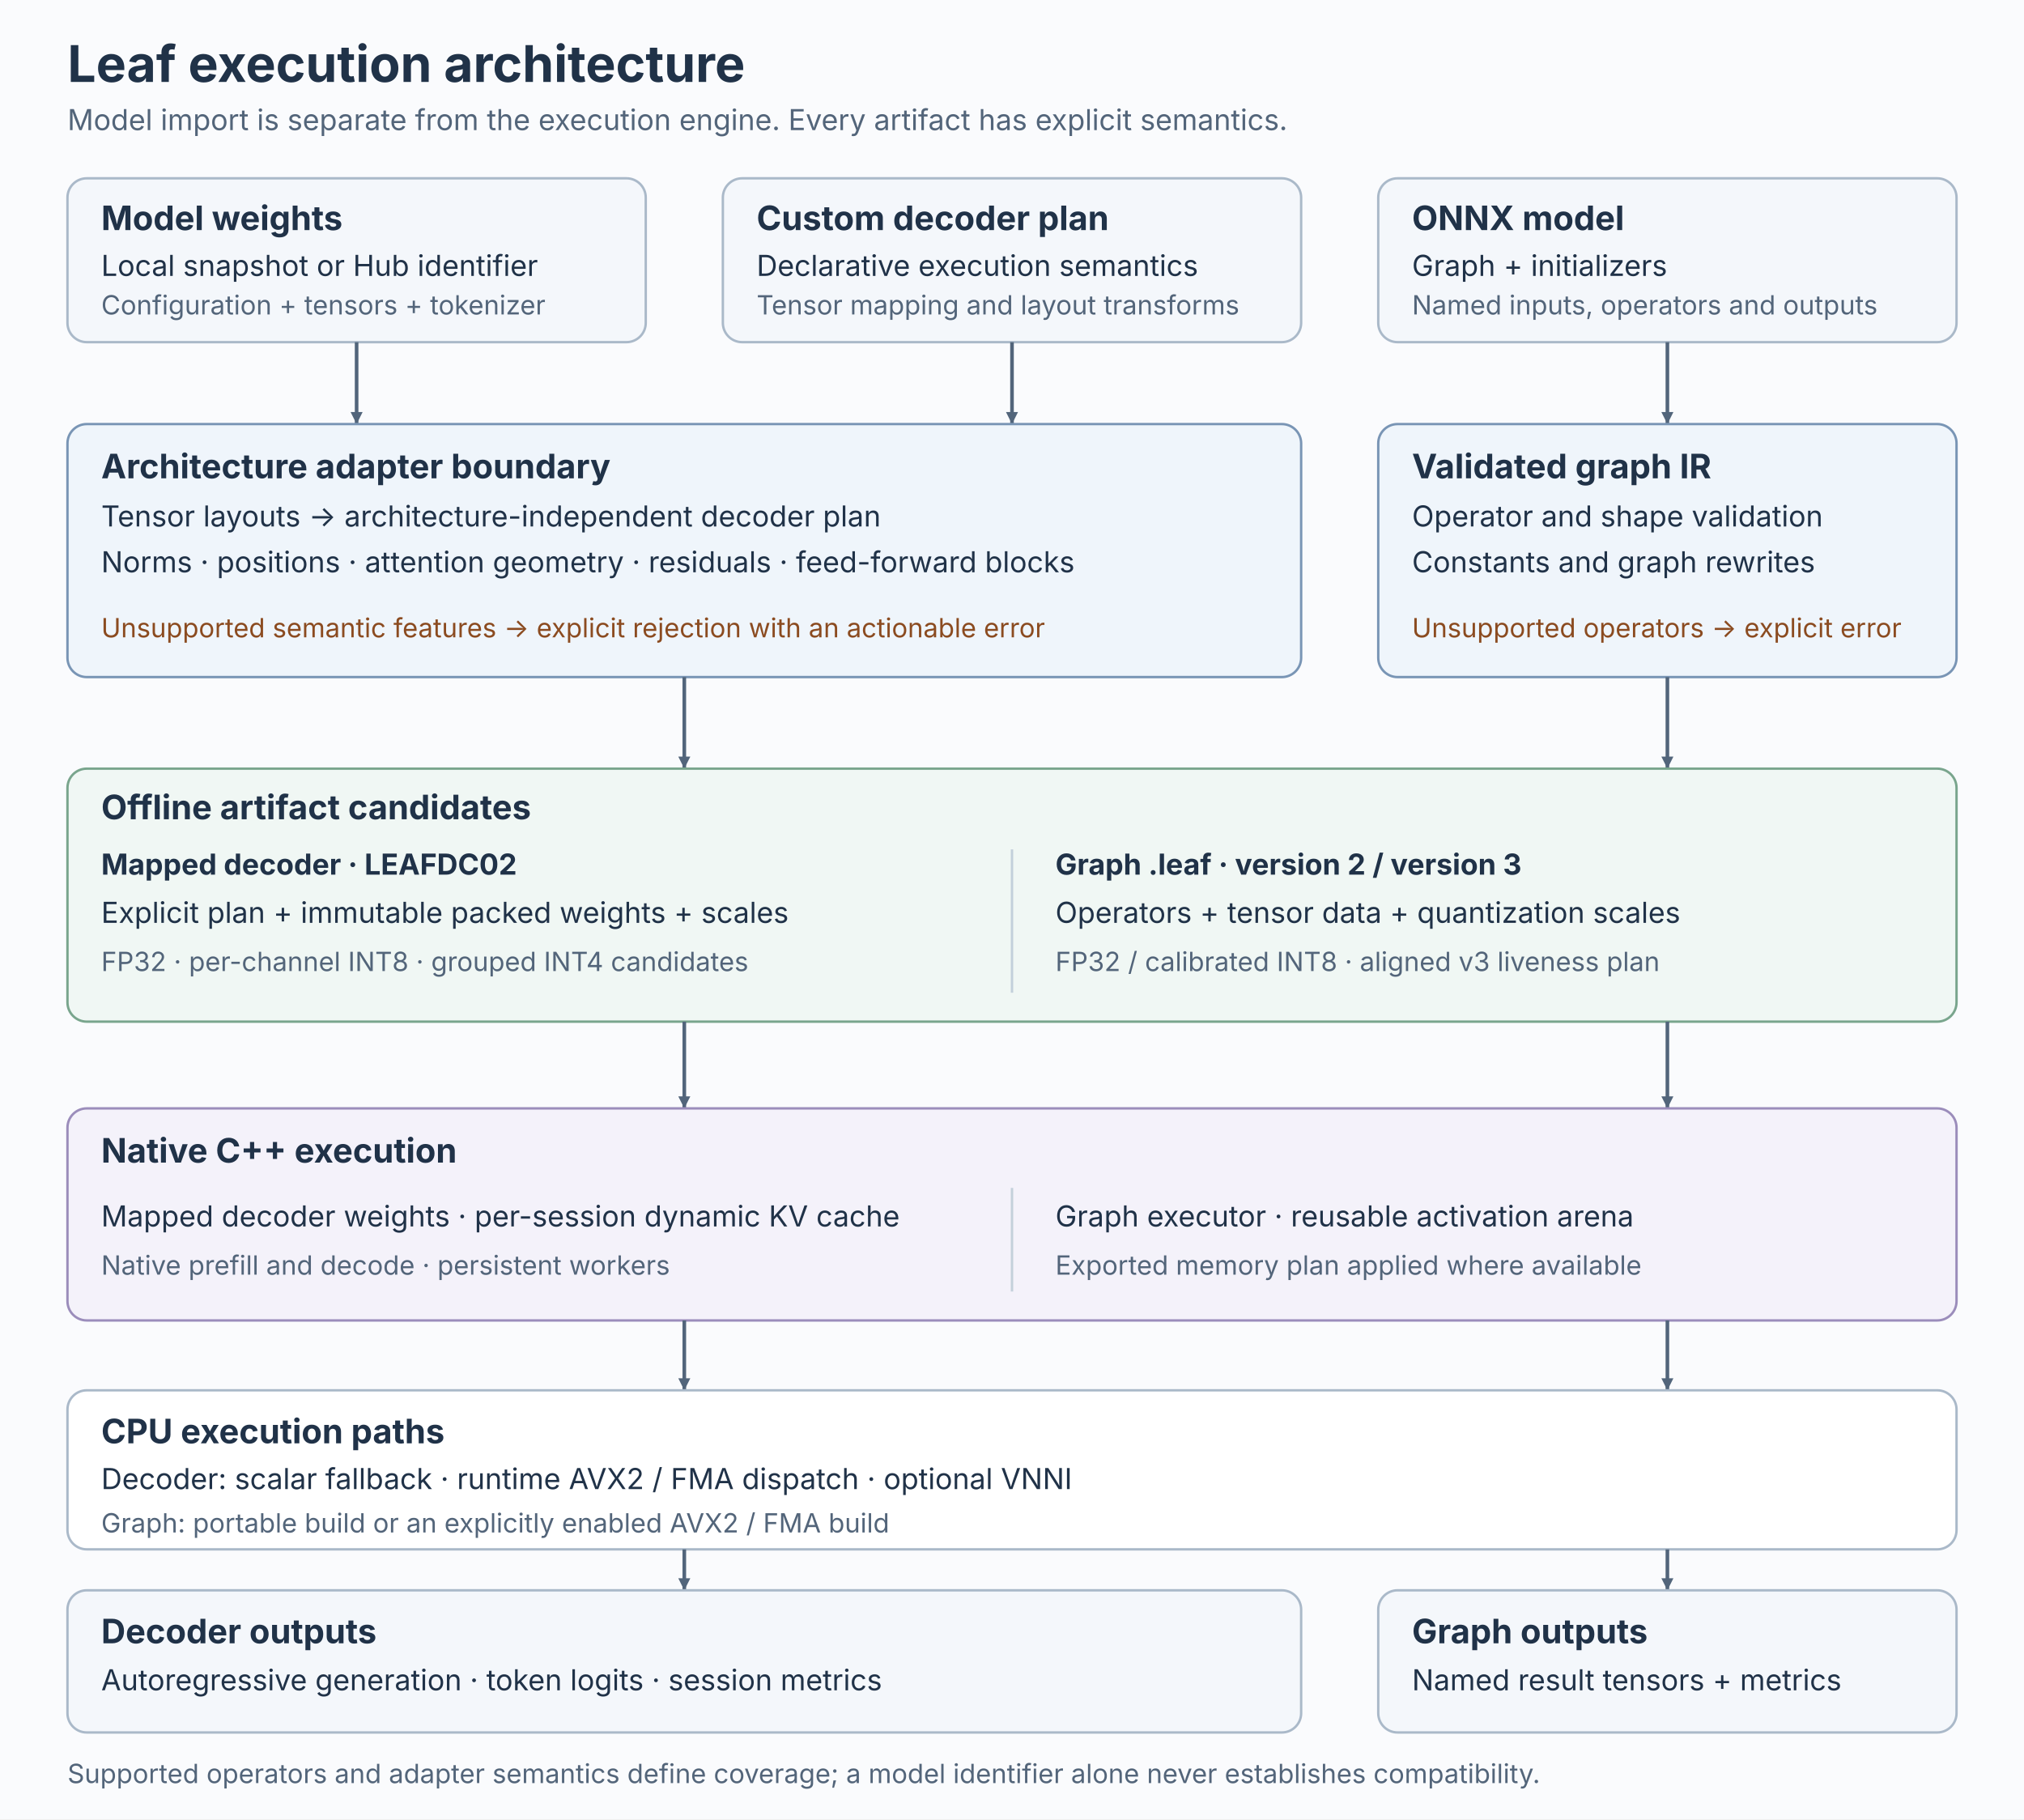
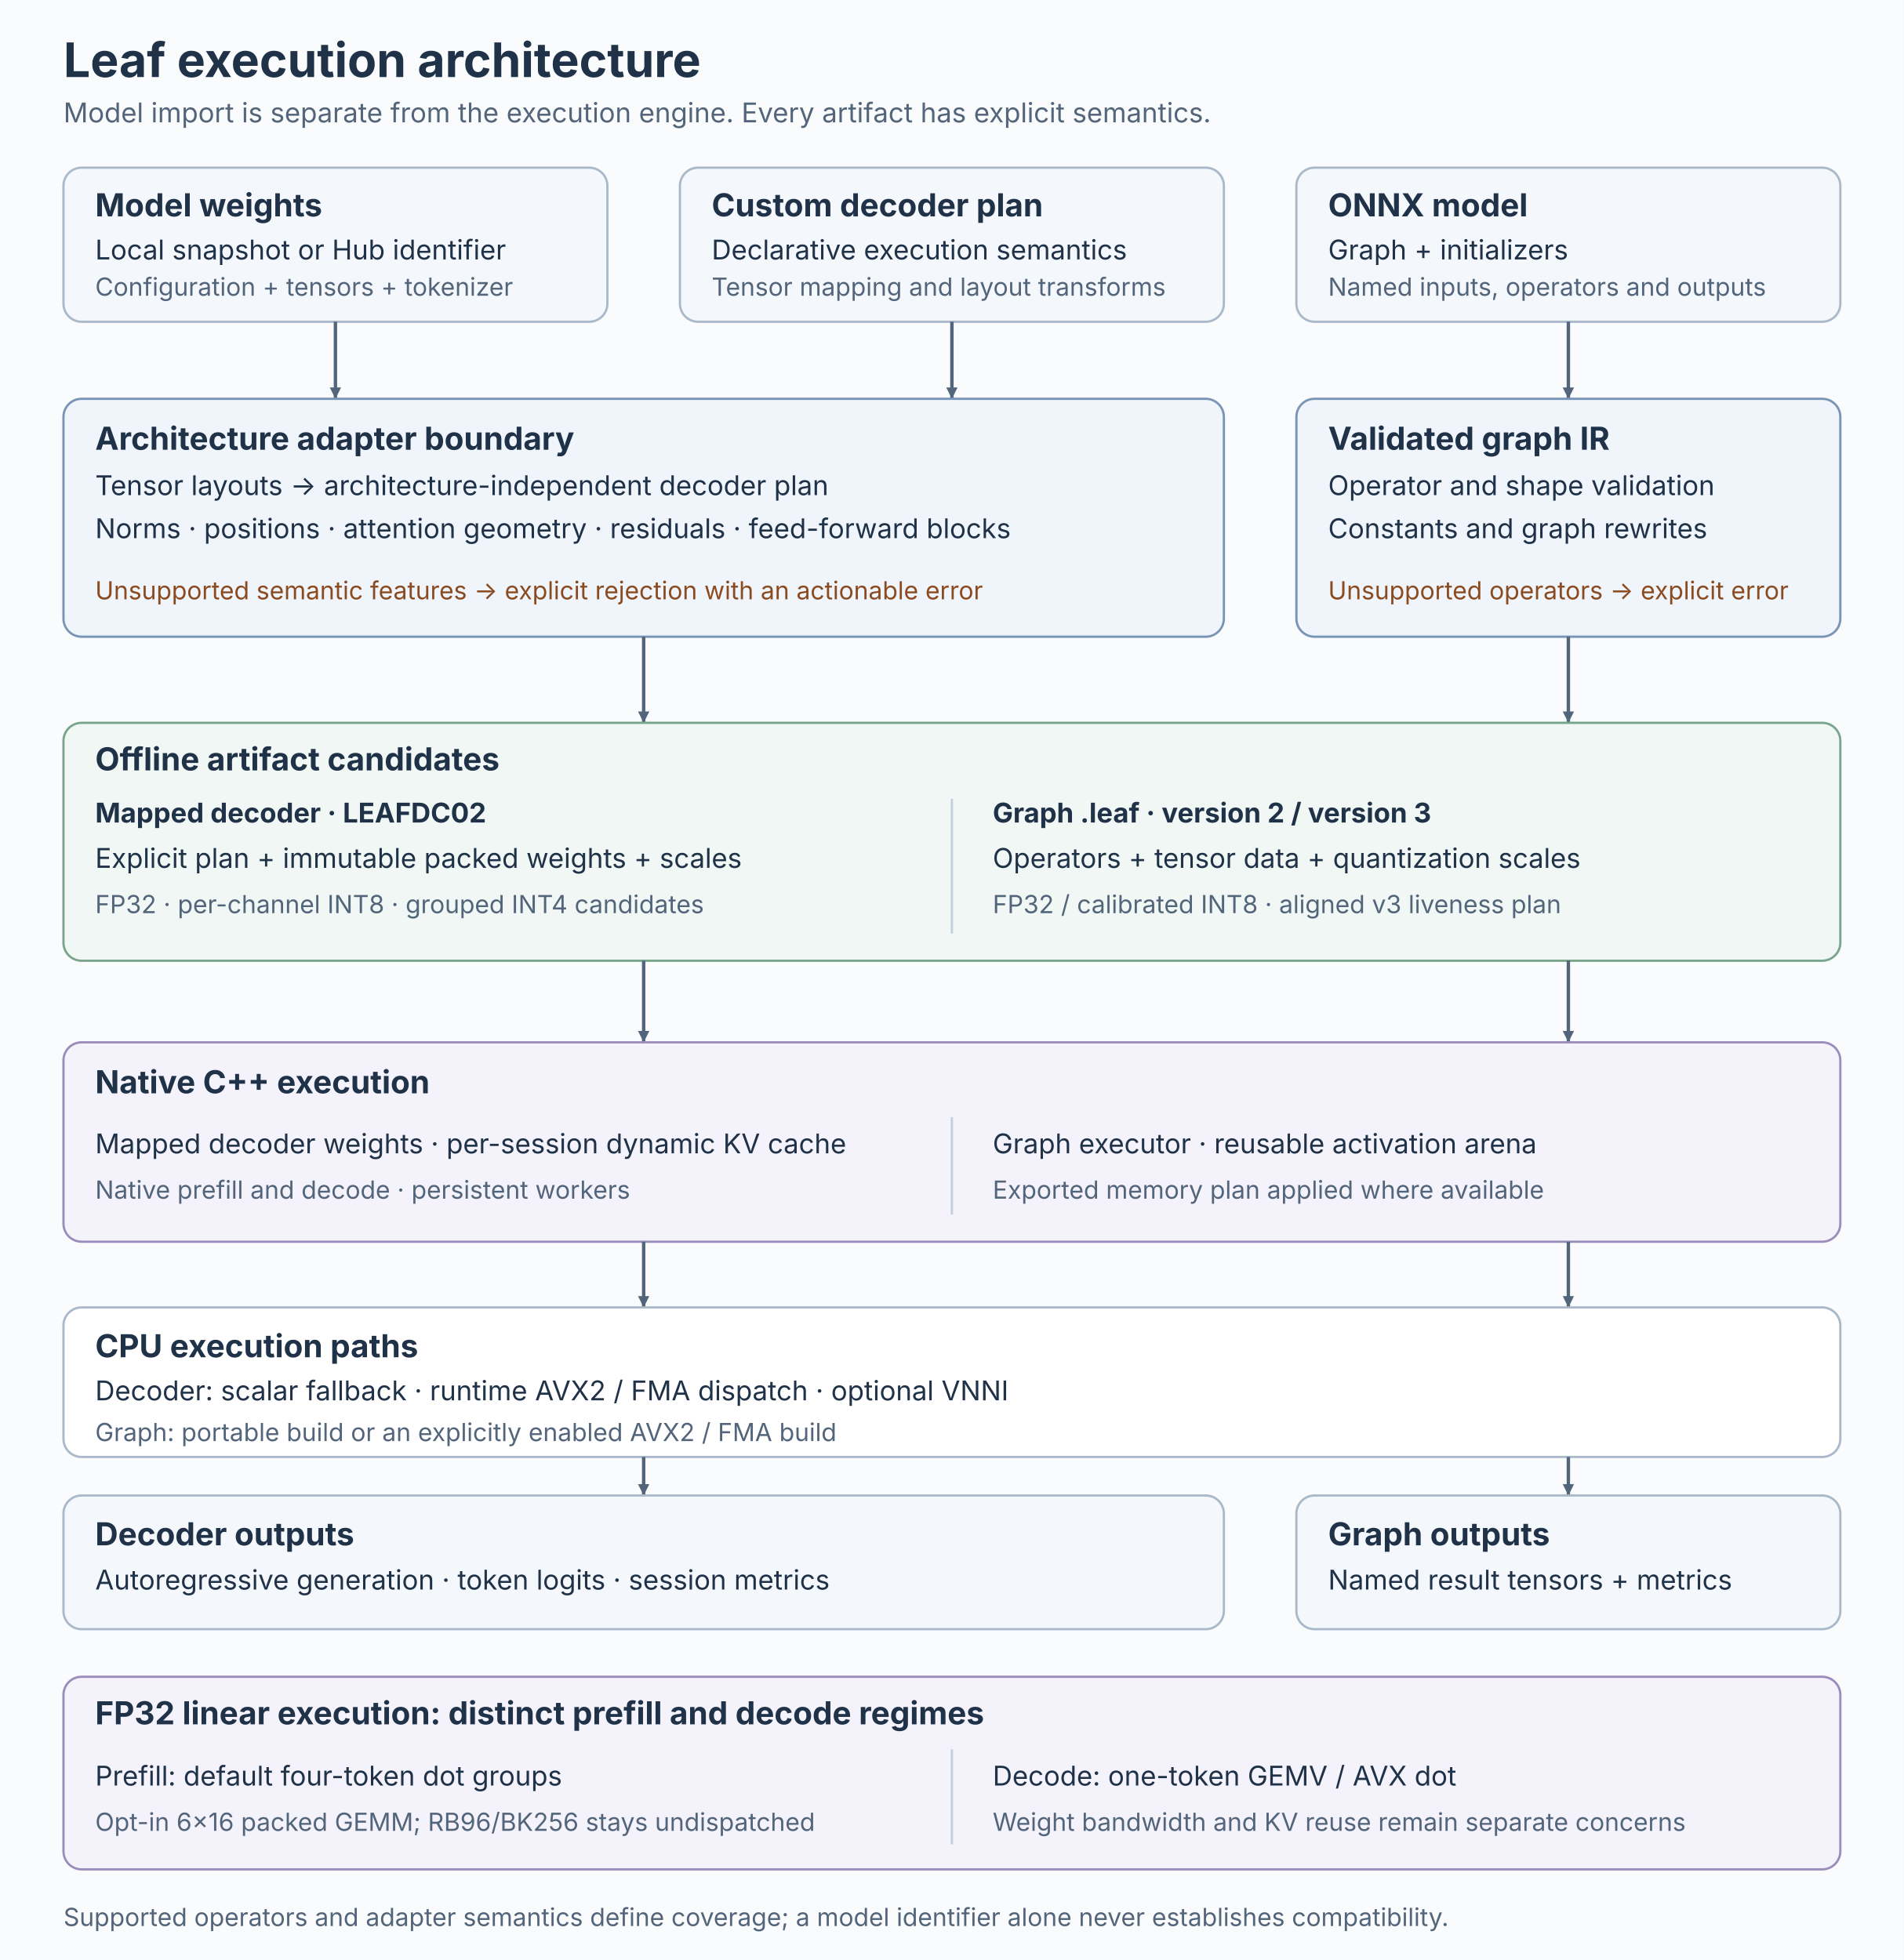
- <svg xmlns="http://www.w3.org/2000/svg" width="1680" height="1510" viewBox="0 0 1680 1510" role="img" aria-labelledby="architecture-title architecture-desc">
+ <svg xmlns="http://www.w3.org/2000/svg" width="1680" height="1730" viewBox="0 0 1680 1730" role="img" aria-labelledby="architecture-title architecture-desc">
  <defs>
    <marker id="arrow" markerWidth="12" markerHeight="12" refX="10" refY="6" orient="auto" markerUnits="userSpaceOnUse">
      <path d="M 0 1 L 10 6 L 0 11 Z" fill="#52657b" />
    </marker>
    <style>
      text { font-family: Inter, "Segoe UI", Arial, sans-serif; fill: #203248; }
      .title { font-size: 42px; font-weight: 700; }
      .subtitle { font-size: 24px; fill: #53657a; }
      .heading { font-size: 28px; font-weight: 650; }
      .body { font-size: 24px; }
      .note { font-size: 22px; fill: #53657a; }
      .warning { font-size: 22px; fill: #8b4b20; }
      .frame { fill: #ffffff; stroke: #aab9c9; stroke-width: 2; }
      .source { fill: #f4f7fb; stroke: #aab9c9; stroke-width: 2; }
      .import { fill: #eff5fb; stroke: #7995b5; stroke-width: 2; }
      .artifact { fill: #f0f7f4; stroke: #79a58d; stroke-width: 2; }
      .runtime { fill: #f4f2fa; stroke: #9b8dbb; stroke-width: 2; }
      .flow { fill: none; stroke: #52657b; stroke-width: 3; marker-end: url(#arrow); }
      .divider { stroke: #c3d0db; stroke-width: 2; }
    </style>
  </defs>
-   <rect width="1680" height="1510" fill="#fafbfd" />
+   <rect width="1680" height="1730" fill="#fafbfd" />
  <text x="56" y="68" class="title">Leaf execution architecture</text>
  <text x="56" y="108" class="subtitle">Model import is separate from the execution engine. Every artifact has explicit semantics.</text>
  <rect x="56" y="148" width="480" height="136" rx="16" class="source" />
  <text x="84" y="191" class="heading">Model weights</text>
  <text x="84" y="229" class="body">Local snapshot or Hub identifier</text>
  <text x="84" y="261" class="note">Configuration + tensors + tokenizer</text>
  <rect x="600" y="148" width="480" height="136" rx="16" class="source" />
  <text x="628" y="191" class="heading">Custom decoder plan</text>
  <text x="628" y="229" class="body">Declarative execution semantics</text>
  <text x="628" y="261" class="note">Tensor mapping and layout transforms</text>
  <rect x="1144" y="148" width="480" height="136" rx="16" class="source" />
  <text x="1172" y="191" class="heading">ONNX model</text>
  <text x="1172" y="229" class="body">Graph + initializers</text>
  <text x="1172" y="261" class="note">Named inputs, operators and outputs</text>
  <path d="M 296 284 V 352" class="flow" />
  <path d="M 840 284 V 352" class="flow" />
  <path d="M 1384 284 V 352" class="flow" />
  <rect x="56" y="352" width="1024" height="210" rx="16" class="import" />
  <text x="84" y="397" class="heading">Architecture adapter boundary</text>
  <text x="84" y="437" class="body">Tensor layouts → architecture-independent decoder plan</text>
  <text x="84" y="475" class="body">Norms · positions · attention geometry · residuals · feed-forward blocks</text>
  <text x="84" y="529" class="warning">Unsupported semantic features → explicit rejection with an actionable error</text>
  <rect x="1144" y="352" width="480" height="210" rx="16" class="import" />
  <text x="1172" y="397" class="heading">Validated graph IR</text>
  <text x="1172" y="437" class="body">Operator and shape validation</text>
  <text x="1172" y="475" class="body">Constants and graph rewrites</text>
  <text x="1172" y="529" class="warning">Unsupported operators → explicit error</text>
  <path d="M 568 562 V 638" class="flow" />
  <path d="M 1384 562 V 638" class="flow" />
  <rect x="56" y="638" width="1568" height="210" rx="16" class="artifact" />
  <text x="84" y="680" class="heading">Offline artifact candidates</text>
  <line x1="840" y1="705" x2="840" y2="824" class="divider" />
  <text x="84" y="726" class="body" font-weight="650">Mapped decoder · LEAFDC02</text>
  <text x="84" y="766" class="body">Explicit plan + immutable packed weights + scales</text>
  <text x="84" y="806" class="note">FP32 · per-channel INT8 · grouped INT4 candidates</text>
  <text x="876" y="726" class="body" font-weight="650">Graph .leaf · version 2 / version 3</text>
  <text x="876" y="766" class="body">Operators + tensor data + quantization scales</text>
  <text x="876" y="806" class="note">FP32 / calibrated INT8 · aligned v3 liveness plan</text>
  <path d="M 568 848 V 920" class="flow" />
  <path d="M 1384 848 V 920" class="flow" />
  <rect x="56" y="920" width="1568" height="176" rx="16" class="runtime" />
  <text x="84" y="965" class="heading">Native C++ execution</text>
  <line x1="840" y1="986" x2="840" y2="1072" class="divider" />
  <text x="84" y="1018" class="body">Mapped decoder weights · per-session dynamic KV cache</text>
  <text x="84" y="1058" class="note">Native prefill and decode · persistent workers</text>
  <text x="876" y="1018" class="body">Graph executor · reusable activation arena</text>
  <text x="876" y="1058" class="note">Exported memory plan applied where available</text>
  <path d="M 568 1096 V 1154" class="flow" />
  <path d="M 1384 1096 V 1154" class="flow" />
  <rect x="56" y="1154" width="1568" height="132" rx="16" class="frame" />
  <text x="84" y="1198" class="heading">CPU execution paths</text>
  <text x="84" y="1236" class="body">Decoder: scalar fallback · runtime AVX2 / FMA dispatch · optional VNNI</text>
  <text x="84" y="1272" class="note">Graph: portable build or an explicitly enabled AVX2 / FMA build</text>
  <path d="M 568 1286 V 1320" class="flow" />
  <path d="M 1384 1286 V 1320" class="flow" />
  <rect x="56" y="1320" width="1024" height="118" rx="16" class="source" />
  <text x="84" y="1364" class="heading">Decoder outputs</text>
  <text x="84" y="1403" class="body">Autoregressive generation · token logits · session metrics</text>
  <rect x="1144" y="1320" width="480" height="118" rx="16" class="source" />
  <text x="1172" y="1364" class="heading">Graph outputs</text>
  <text x="1172" y="1403" class="body">Named result tensors + metrics</text>
-   <text x="56" y="1480" class="note">Supported operators and adapter semantics define coverage; a model identifier alone never establishes compatibility.</text>
+   <rect x="56" y="1480" width="1568" height="170" rx="16" class="runtime" />
+   <text x="84" y="1522" class="heading">FP32 linear execution: distinct prefill and decode regimes</text>
+   <line x1="840" y1="1544" x2="840" y2="1628" class="divider" />
+   <text x="84" y="1576" class="body">Prefill: default four-token dot groups</text>
+   <text x="84" y="1616" class="note">Opt-in 6×16 packed GEMM; RB96/BK256 stays undispatched</text>
+   <text x="876" y="1576" class="body">Decode: one-token GEMV / AVX dot</text>
+   <text x="876" y="1616" class="note">Weight bandwidth and KV reuse remain separate concerns</text>
+   <text x="56" y="1700" class="note">Supported operators and adapter semantics define coverage; a model identifier alone never establishes compatibility.</text>
</svg>
